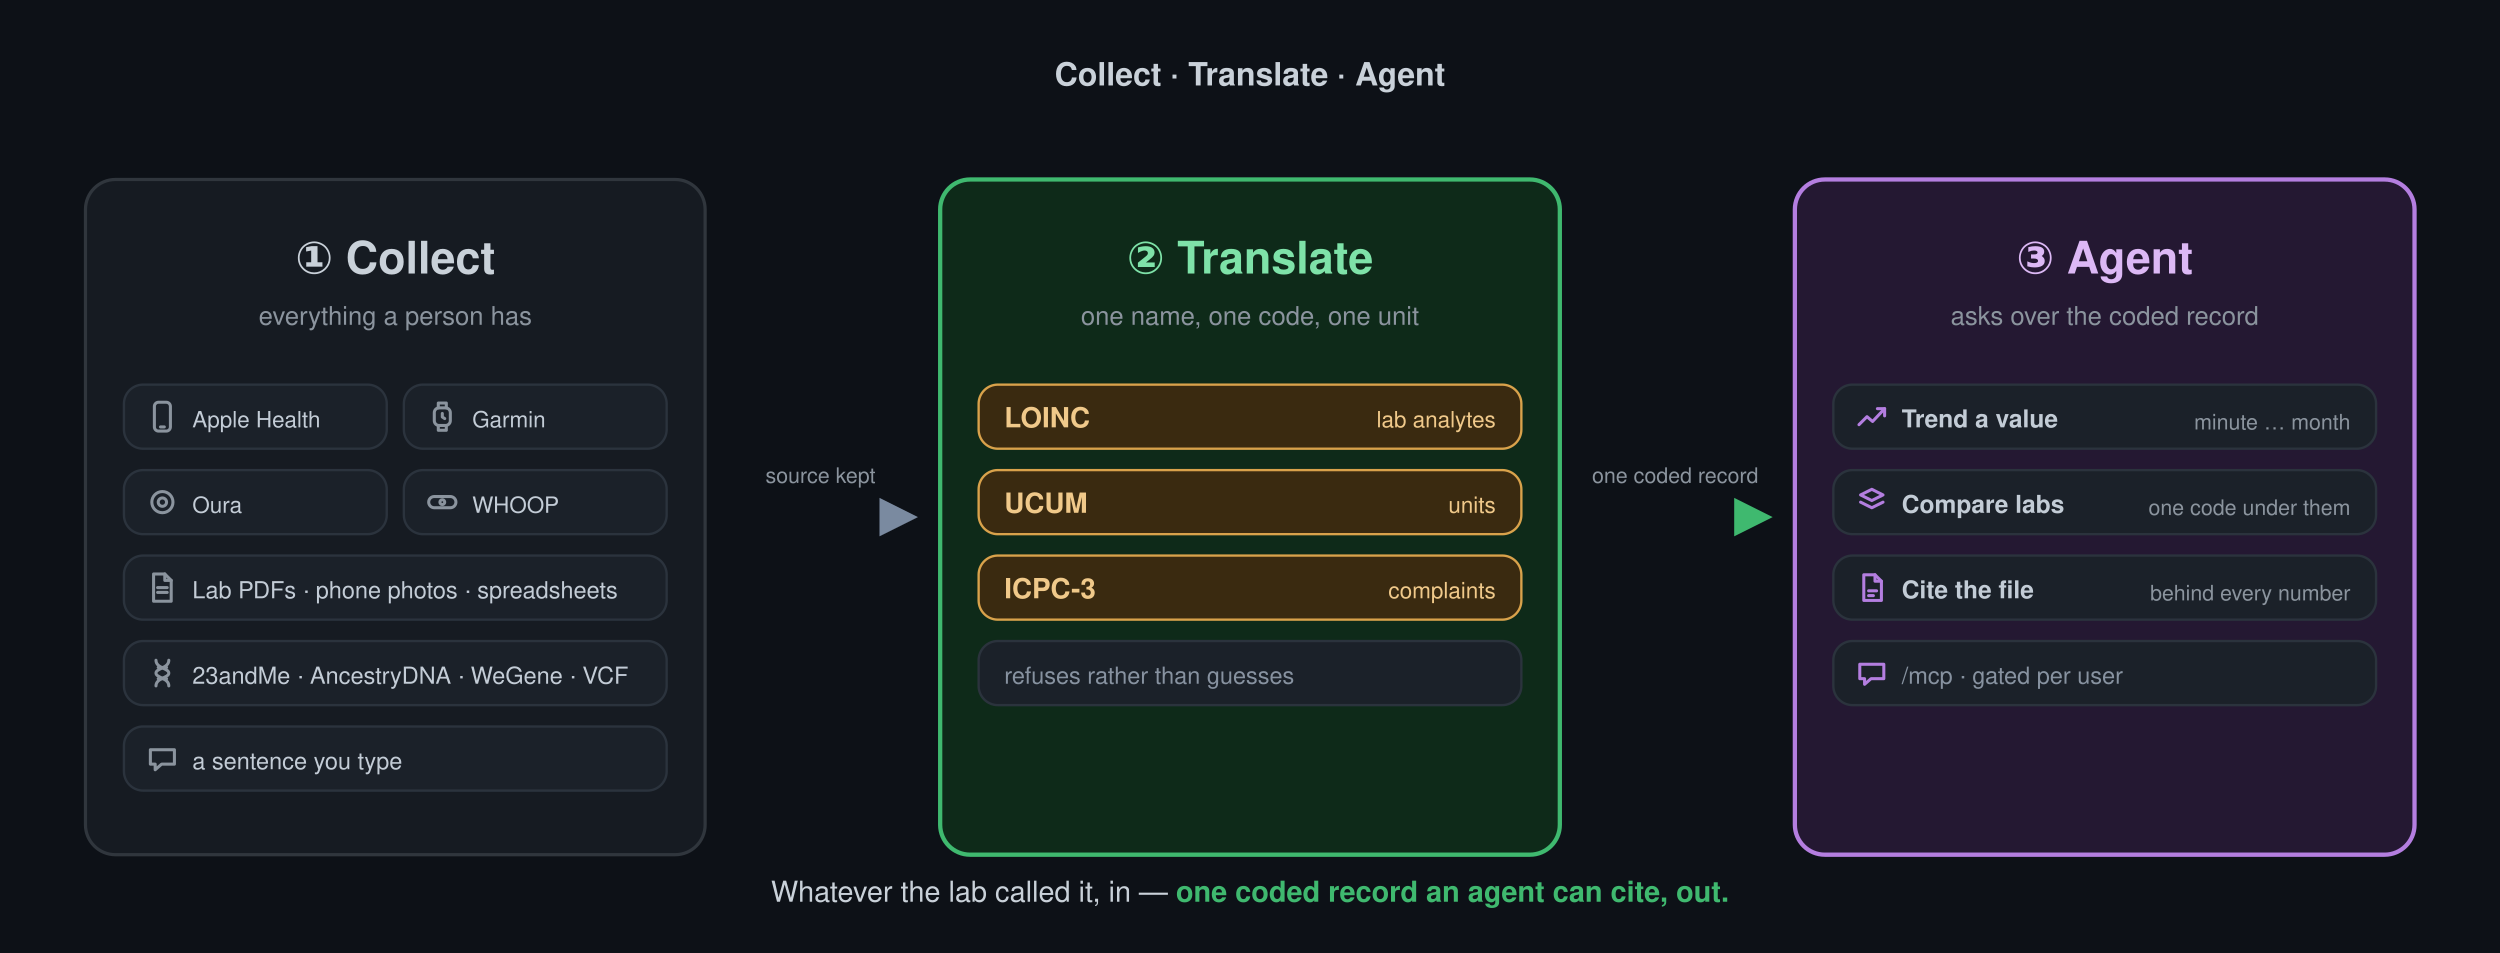
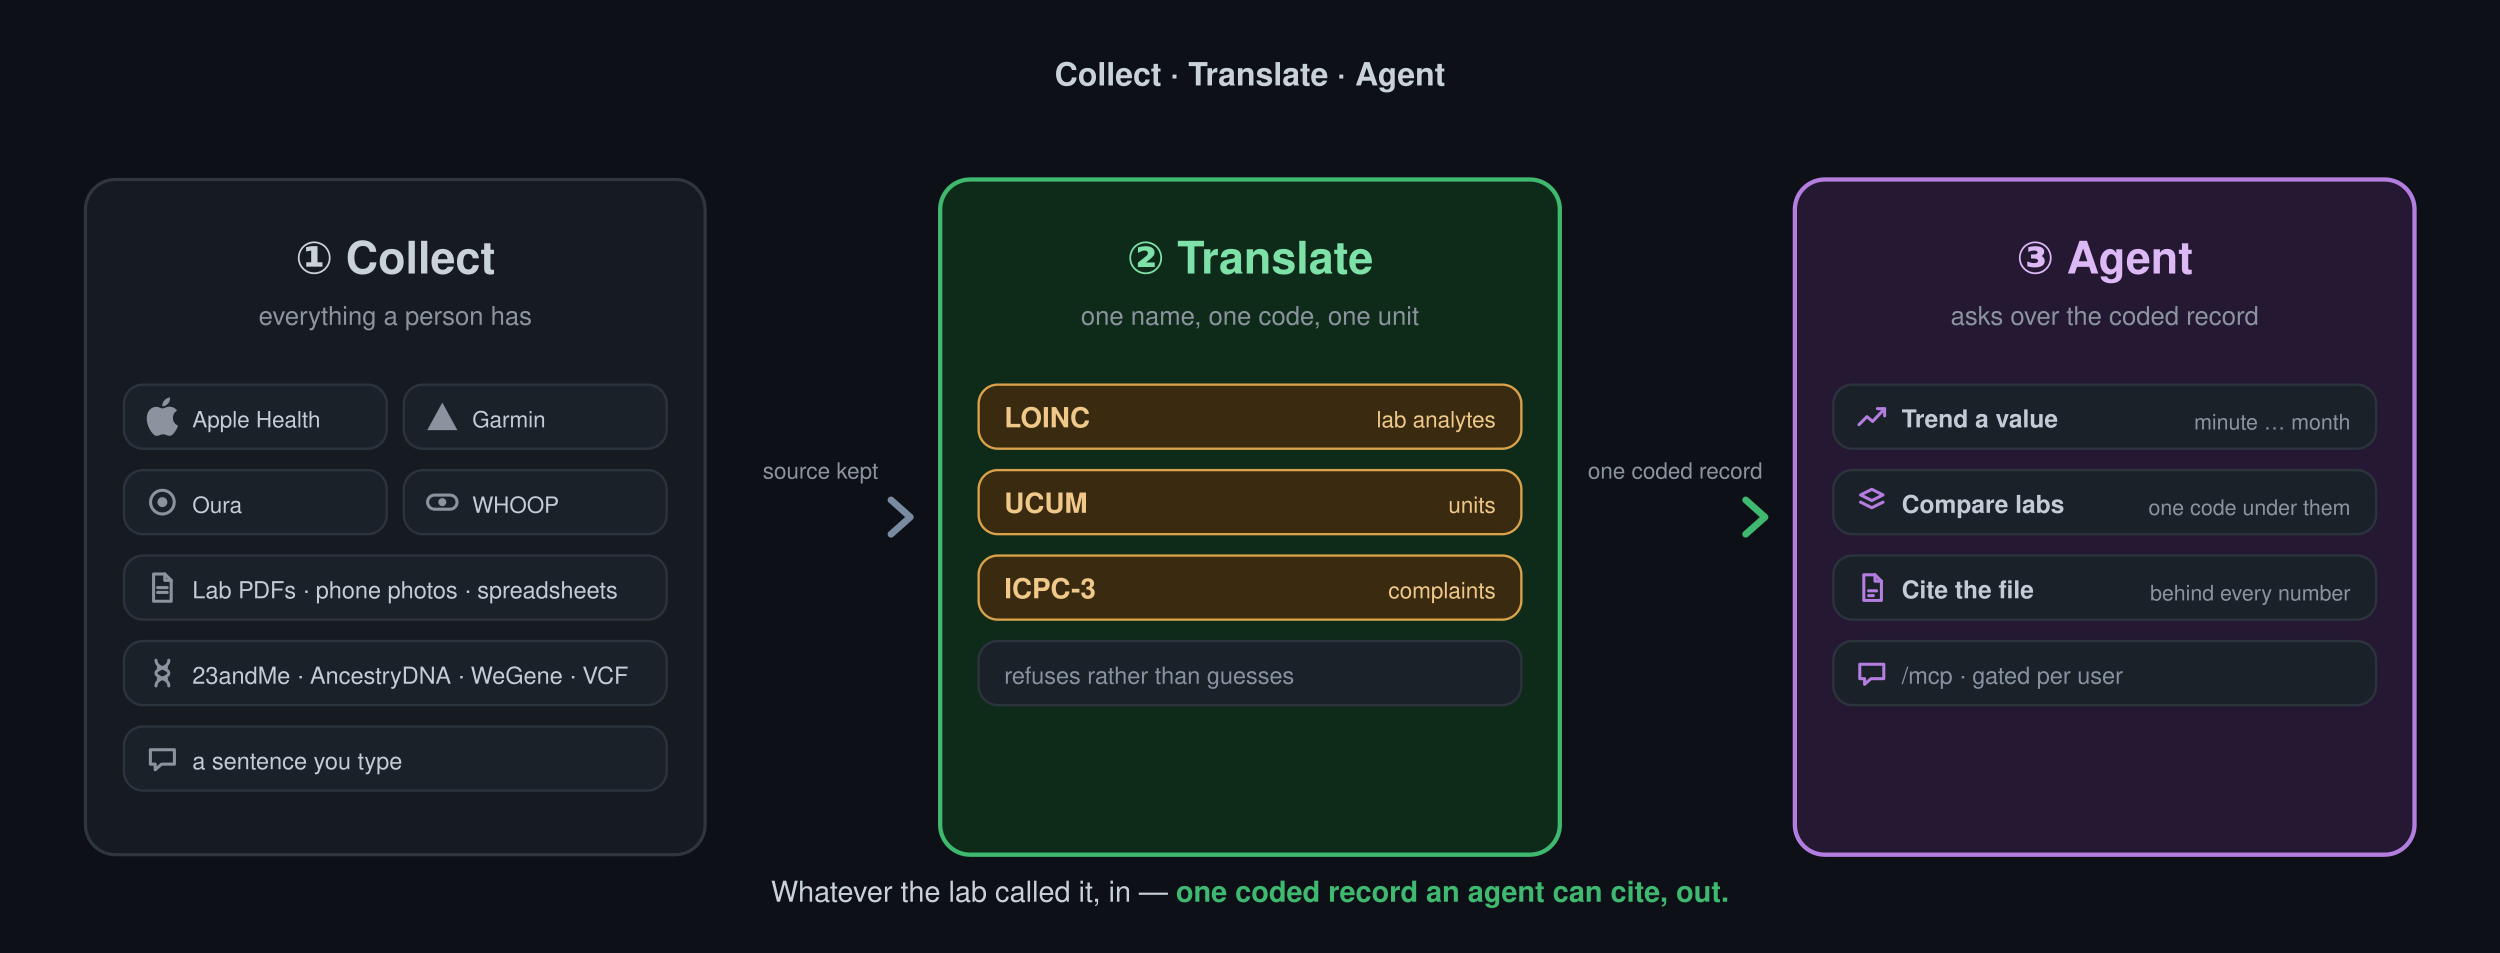
<svg xmlns="http://www.w3.org/2000/svg" viewBox="0 0 1170 446" width="1170" height="446" font-family="Helvetica, Arial, sans-serif" role="img" aria-label="Collect, Translate, Agent: three stages, left to right">
  <rect width="1170" height="446" fill="#0d1117" />
  <defs>
-     <marker id="raw" viewBox="0 0 10 10" refX="8" refY="5" markerWidth="6" markerHeight="6" orient="auto-start-reverse">
-       <path d="M0 0 L10 5 L0 10 z" fill="#7a8aa0" />
-     </marker>
-     <marker id="std" viewBox="0 0 10 10" refX="8" refY="5" markerWidth="6" markerHeight="6" orient="auto-start-reverse">
-       <path d="M0 0 L10 5 L0 10 z" fill="#3fb96f" />
-     </marker>
    <linearGradient id="grad-raw" x1="0" y1="0" x2="1" y2="0">
      <stop offset="0" stop-color="#0d1117" stop-opacity="0" />
      <stop offset="0.45" stop-color="#7a8aa0" stop-opacity="0.85" />
      <stop offset="1" stop-color="#7a8aa0" />
    </linearGradient>
    <linearGradient id="grad-std" x1="0" y1="0" x2="1" y2="0">
      <stop offset="0" stop-color="#0d1117" stop-opacity="0" />
      <stop offset="0.45" stop-color="#3fb96f" stop-opacity="0.85" />
      <stop offset="1" stop-color="#3fb96f" />
    </linearGradient>
  </defs>
  <text x="585" y="40" text-anchor="middle" font-size="15" font-weight="bold" fill="#c9d1d9">Collect · Translate · Agent</text>
  <rect x="40" y="84" width="290" height="316" rx="14" fill="#161b22" stroke="#30363d" stroke-width="1.5" />
  <text x="185" y="128" text-anchor="middle" font-size="21" font-weight="bold" fill="#c9d1d9">① Collect</text>
  <text x="185" y="152" text-anchor="middle" font-size="12" font-weight="normal" fill="#8b949e">everything a person has</text>
  <rect x="58.0" y="180" width="123.0" height="30" rx="9" fill="#1b2129" stroke="#2b333d" stroke-width="1.1" />
  <g transform="translate(67.0,186) scale(0.75)" fill="none" stroke="#8b949e" stroke-width="1.9" stroke-linecap="round" stroke-linejoin="round">
-     <rect x="7" y="3" width="10" height="18" rx="2.6" />
-     <path d="M10.8 18.4h2.4" />
+     <path fill="#8b949e" stroke="none" d="M12.152 6.896c-.948 0-2.415-1.078-3.96-1.04-2.04.027-3.91 1.183-4.961 3.014-2.117 3.675-.546 9.103 1.519 12.09 1.013 1.454 2.208 3.09 3.792 3.039 1.52-.065 2.09-.987 3.935-.987 1.831 0 2.35.987 3.96.948 1.637-.026 2.676-1.48 3.676-2.948 1.156-1.688 1.636-3.325 1.662-3.415-.039-.013-3.182-1.221-3.22-4.857-.026-3.04 2.48-4.494 2.597-4.559-1.429-2.09-3.623-2.324-4.39-2.376-2-.156-3.675 1.09-4.61 1.09zM15.53 3.83c.843-1.012 1.4-2.427 1.245-3.83-1.207.052-2.662.805-3.532 1.818-.78.896-1.454 2.338-1.273 3.714 1.338.104 2.715-.688 3.559-1.701" />
  </g>
  <text x="90.0" y="200" text-anchor="start" font-size="10.5" font-weight="normal" fill="#c3ccd6">Apple Health</text>
  <rect x="189.0" y="180" width="123.0" height="30" rx="9" fill="#1b2129" stroke="#2b333d" stroke-width="1.1" />
  <g transform="translate(198.0,186) scale(0.75)" fill="none" stroke="#8b949e" stroke-width="1.9" stroke-linecap="round" stroke-linejoin="round">
-     <rect x="7" y="6.5" width="10" height="11" rx="3" />
-     <path d="M9.5 6.5V3.5h5v3M9.5 17.5v3h5v-3" />
-     <path d="M12 10v2.2l1.5 1" />
+     <path fill="#8b949e" stroke="none" d="M12 3.2 L21.4 20.4 H2.6 Z" />
  </g>
  <text x="221.0" y="200" text-anchor="start" font-size="10.5" font-weight="normal" fill="#c3ccd6">Garmin</text>
  <rect x="58.0" y="220" width="123.0" height="30" rx="9" fill="#1b2129" stroke="#2b333d" stroke-width="1.1" />
  <g transform="translate(67.0,226) scale(0.75)" fill="none" stroke="#8b949e" stroke-width="1.9" stroke-linecap="round" stroke-linejoin="round">
-     <circle cx="12" cy="12" r="6.6" />
-     <circle cx="12" cy="12" r="2.6" />
+     <circle cx="12" cy="12" r="7.4" />
+     <circle cx="12" cy="12" r="3.1" fill="#8b949e" stroke="none" />
  </g>
  <text x="90.0" y="240" text-anchor="start" font-size="10.5" font-weight="normal" fill="#c3ccd6">Oura</text>
  <rect x="189.0" y="220" width="123.0" height="30" rx="9" fill="#1b2129" stroke="#2b333d" stroke-width="1.1" />
  <g transform="translate(198.0,226) scale(0.75)" fill="none" stroke="#8b949e" stroke-width="1.9" stroke-linecap="round" stroke-linejoin="round">
-     <rect x="3.5" y="8.5" width="17" height="7" rx="3.5" />
-     <circle cx="12" cy="12" r="1.5" />
+     <rect x="2.8" y="7.6" width="18.4" height="8.8" rx="4.4" />
+     <circle cx="12" cy="12" r="2.5" fill="#8b949e" stroke="none" />
  </g>
  <text x="221.0" y="240" text-anchor="start" font-size="10.5" font-weight="normal" fill="#c3ccd6">WHOOP</text>
  <rect x="58" y="260" width="254" height="30" rx="9" fill="#1b2129" stroke="#2b333d" stroke-width="1.1" />
  <g transform="translate(67,266) scale(0.75)" fill="none" stroke="#8b949e" stroke-width="1.9" stroke-linecap="round" stroke-linejoin="round">
    <path d="M6.5 3.5h7l4 4v13h-11z" />
    <path d="M13.5 3.5v4h4" />
    <path d="M9 12h6M9 15h6" />
  </g>
  <text x="90" y="280" text-anchor="start" font-size="11" font-weight="normal" fill="#c3ccd6">Lab PDFs · phone photos · spreadsheets</text>
  <rect x="58" y="300" width="254" height="30" rx="9" fill="#1b2129" stroke="#2b333d" stroke-width="1.1" />
  <g transform="translate(67,306) scale(0.75)" fill="none" stroke="#8b949e" stroke-width="1.9" stroke-linecap="round" stroke-linejoin="round">
    <path d="M8 4c0 5 8 5 8 8s-8 3-8 8" />
    <path d="M16 4c0 5-8 5-8 8s8 3 8 8" />
    <path d="M9.4 8.5h5.2M9.4 15.5h5.2" />
  </g>
  <text x="90" y="320" text-anchor="start" font-size="11" font-weight="normal" fill="#c3ccd6">23andMe · AncestryDNA · WeGene · VCF</text>
  <rect x="58" y="340" width="254" height="30" rx="9" fill="#1b2129" stroke="#2b333d" stroke-width="1.1" />
  <g transform="translate(67,346) scale(0.75)" fill="none" stroke="#8b949e" stroke-width="1.9" stroke-linecap="round" stroke-linejoin="round">
    <path d="M4.5 6.5h15v9h-8l-4 3.5v-3.5h-3z" />
  </g>
  <text x="90" y="360" text-anchor="start" font-size="11" font-weight="normal" fill="#c3ccd6">a sentence you type</text>
  <rect x="440" y="84" width="290" height="316" rx="14" fill="#0e2a19" stroke="#3fb96f" stroke-width="2" />
  <text x="585" y="128" text-anchor="middle" font-size="21" font-weight="bold" fill="#7ee2a8">② Translate</text>
  <text x="585" y="152" text-anchor="middle" font-size="12" font-weight="normal" fill="#8b949e">one name, one code, one unit</text>
  <rect x="458" y="180" width="254" height="30" rx="9" fill="#3a2a10" stroke="#d9a24b" stroke-width="1.1" />
  <text x="470" y="200" text-anchor="start" font-size="13" font-weight="bold" fill="#f0c98a">LOINC</text>
  <text x="700" y="200" text-anchor="end" font-size="10.5" font-weight="normal" fill="#f0c98a">lab analytes</text>
  <rect x="458" y="220" width="254" height="30" rx="9" fill="#3a2a10" stroke="#d9a24b" stroke-width="1.1" />
  <text x="470" y="240" text-anchor="start" font-size="13" font-weight="bold" fill="#f0c98a">UCUM</text>
  <text x="700" y="240" text-anchor="end" font-size="10.5" font-weight="normal" fill="#f0c98a">units</text>
  <rect x="458" y="260" width="254" height="30" rx="9" fill="#3a2a10" stroke="#d9a24b" stroke-width="1.1" />
  <text x="470" y="280" text-anchor="start" font-size="13" font-weight="bold" fill="#f0c98a">ICPC-3</text>
  <text x="700" y="280" text-anchor="end" font-size="10.5" font-weight="normal" fill="#f0c98a">complaints</text>
  <rect x="458" y="300" width="254" height="30" rx="9" fill="#1b2129" stroke="#2b333d" stroke-width="1.1" />
  <text x="470" y="320" text-anchor="start" font-size="11" font-weight="normal" fill="#8792a0">refuses rather than guesses</text>
  <rect x="840" y="84" width="290" height="316" rx="14" fill="#241832" stroke="#b47ee0" stroke-width="2" />
  <text x="985" y="128" text-anchor="middle" font-size="21" font-weight="bold" fill="#dcb8f5">③ Agent</text>
  <text x="985" y="152" text-anchor="middle" font-size="12" font-weight="normal" fill="#8b949e">asks over the coded record</text>
  <rect x="858" y="180" width="254" height="30" rx="9" fill="#1b2129" stroke="#2b333d" stroke-width="1.1" />
  <g transform="translate(867,186) scale(0.75)" fill="none" stroke="#b47ee0" stroke-width="1.9" stroke-linecap="round" stroke-linejoin="round">
    <path d="M4 17l5-5 3.5 3L20 7" />
    <path d="M15.5 7H20v4.5" />
  </g>
  <text x="890" y="200" text-anchor="start" font-size="11.5" font-weight="bold" fill="#c3ccd6">Trend a value</text>
  <text x="1100" y="201" text-anchor="end" font-size="10" font-weight="normal" fill="#8b949e">minute … month</text>
  <rect x="858" y="220" width="254" height="30" rx="9" fill="#1b2129" stroke="#2b333d" stroke-width="1.1" />
  <g transform="translate(867,226) scale(0.75)" fill="none" stroke="#b47ee0" stroke-width="1.9" stroke-linecap="round" stroke-linejoin="round">
    <path d="M12 4l7 3.5-7 3.5-7-3.5z" />
    <path d="M5 12l7 3.5 7-3.5" />
  </g>
  <text x="890" y="240" text-anchor="start" font-size="11.5" font-weight="bold" fill="#c3ccd6">Compare labs</text>
  <text x="1100" y="241" text-anchor="end" font-size="10" font-weight="normal" fill="#8b949e">one code under them</text>
  <rect x="858" y="260" width="254" height="30" rx="9" fill="#1b2129" stroke="#2b333d" stroke-width="1.1" />
  <g transform="translate(867,266) scale(0.75)" fill="none" stroke="#b47ee0" stroke-width="1.9" stroke-linecap="round" stroke-linejoin="round">
    <path d="M7 4h7l4 4v12H7z" />
    <path d="M14 4v4h4" />
    <path d="M10 14h5M10 17h3" />
  </g>
  <text x="890" y="280" text-anchor="start" font-size="11.5" font-weight="bold" fill="#c3ccd6">Cite the file</text>
  <text x="1100" y="281" text-anchor="end" font-size="10" font-weight="normal" fill="#8b949e">behind every number</text>
  <rect x="858" y="300" width="254" height="30" rx="9" fill="#1b2129" stroke="#2b333d" stroke-width="1.1" />
  <g transform="translate(867,306) scale(0.75)" fill="none" stroke="#b47ee0" stroke-width="1.9" stroke-linecap="round" stroke-linejoin="round">
    <path d="M4.5 6.5h15v9h-8l-4 3.5v-3.5h-3z" />
  </g>
  <text x="890" y="320" text-anchor="start" font-size="11" font-weight="normal" fill="#8792a0">/mcp  ·  gated per user</text>
-   <path d="M342 242 H426" stroke="url(#grad-raw)" stroke-width="3" fill="none" stroke-linecap="round" marker-end="url(#raw)" />
-   <text x="384.0" y="226" text-anchor="middle" font-size="10" font-weight="normal" fill="#8b949e">source kept</text>
-   <path d="M742 242 H826" stroke="url(#grad-std)" stroke-width="3" fill="none" stroke-linecap="round" marker-end="url(#std)" />
-   <text x="784.0" y="226" text-anchor="middle" font-size="10" font-weight="normal" fill="#8b949e">one coded record</text>
+   <path d="M342 242 H413" stroke="url(#grad-raw)" stroke-width="3.2" fill="none" stroke-linecap="round" />
+   <path d="M417 234 L426 242 L417 250" fill="none" stroke="#7a8aa0" stroke-width="3.2" stroke-linecap="round" stroke-linejoin="round" />
+   <text x="384.0" y="224" text-anchor="middle" font-size="10.5" font-weight="normal" fill="#8b949e">source kept</text>
+   <path d="M742 242 H813" stroke="url(#grad-std)" stroke-width="3.2" fill="none" stroke-linecap="round" />
+   <path d="M817 234 L826 242 L817 250" fill="none" stroke="#3fb96f" stroke-width="3.2" stroke-linecap="round" stroke-linejoin="round" />
+   <text x="784.0" y="224" text-anchor="middle" font-size="10.5" font-weight="normal" fill="#8b949e">one coded record</text>
  <text x="585" y="422" text-anchor="middle" font-size="13.5" fill="#c9d1d9">Whatever the lab called it, in — <tspan font-weight="bold" fill="#3fb96f">one coded record an agent can cite, out.</tspan>
  </text>
</svg>
